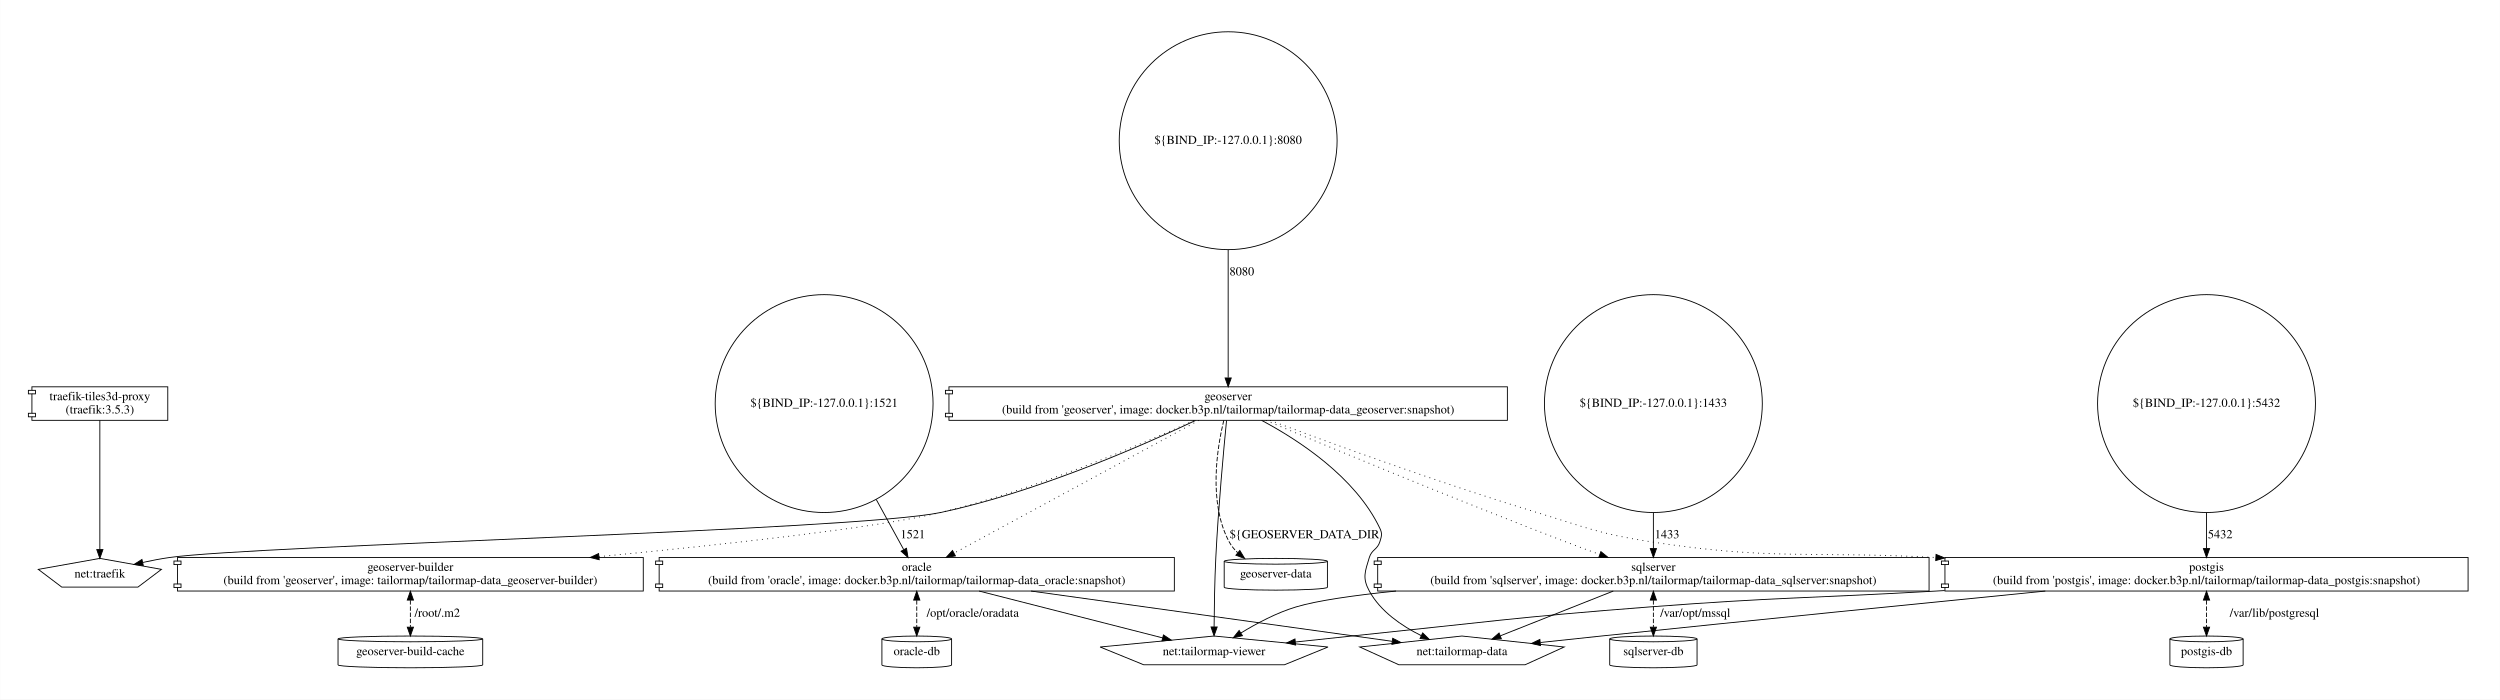
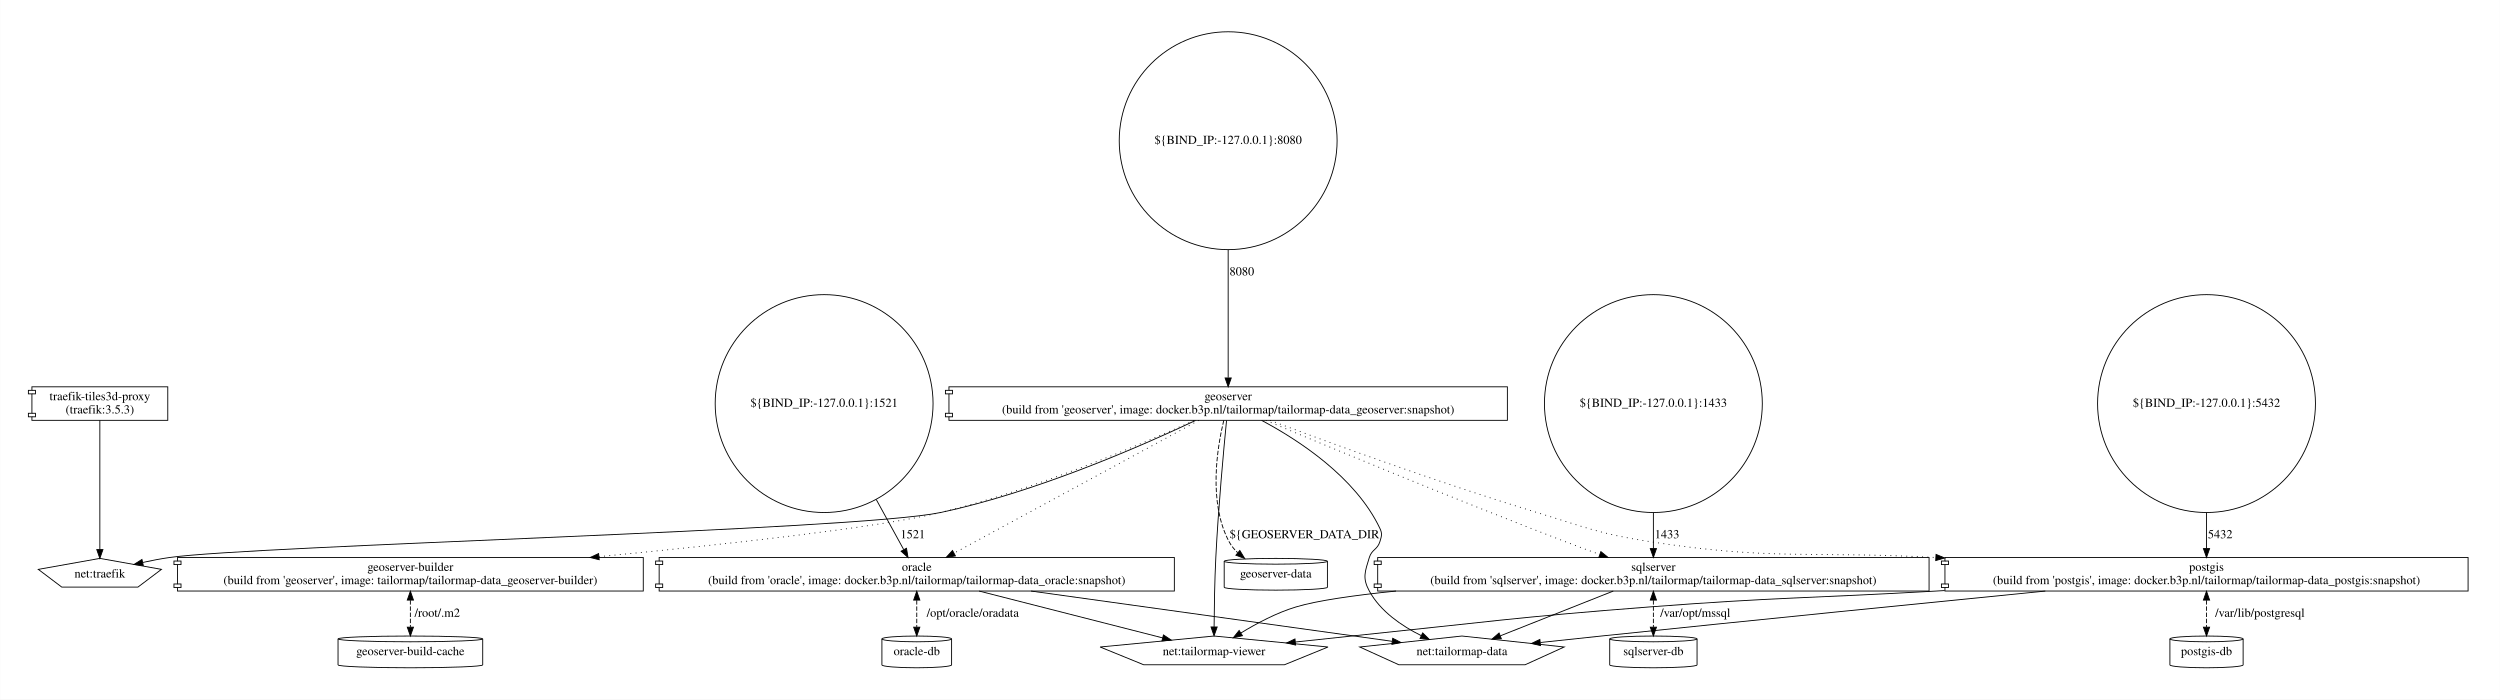
<svg xmlns="http://www.w3.org/2000/svg" width="2834pt" height="793pt" viewBox="0.00 0.00 2833.50 792.96">
  <g id="graph0" class="graph" transform="scale(1 1) rotate(0) translate(36 756.96)">
    <polygon fill="white" stroke="transparent" points="-36,36 -36,-756.96 2797.5,-756.96 2797.5,36 -36,36" />
    <g id="node1" class="node">
      <polygon fill="none" stroke="black" points="2761.5,-125 2168.5,-125 2168.5,-121 2164.5,-121 2164.5,-117 2168.5,-117 2168.5,-95 2164.5,-95 2164.5,-91 2168.5,-91 2168.5,-87 2761.5,-87 2761.5,-125" />
      <polyline fill="none" stroke="black" points="2168.5,-121 2172.5,-121 2172.5,-117 2168.5,-117 " />
      <polyline fill="none" stroke="black" points="2168.5,-95 2172.5,-95 2172.5,-91 2168.5,-91 " />
      <text text-anchor="middle" x="2465" y="-109.8" font-family="Times,serif" font-size="14.00">postgis</text>
      <text text-anchor="middle" x="2465" y="-94.8" font-family="Times,serif" font-size="14.00">(build from 'postgis', image: docker.b3p.nl/tailormap/tailormap-data_postgis:snapshot)</text>
    </g>
    <g id="node2" class="node">
      <polygon fill="none" stroke="black" points="1736.87,-23.56 1621,-36 1505.13,-23.56 1549.39,-3.44 1692.61,-3.44 1736.87,-23.56" />
      <text text-anchor="middle" x="1621" y="-14.3" font-family="Times,serif" font-size="14.00">net:tailormap-data</text>
    </g>
    <g id="edge1" class="edge">
      <path fill="none" stroke="black" d="M2282.25,-86.97C2144.03,-73.24 1949.55,-53.75 1779,-36 1756.63,-33.67 1732.49,-31.1 1709.97,-28.68" />
      <polygon fill="black" stroke="black" points="1710.07,-25.17 1699.75,-27.58 1709.32,-32.13 1710.07,-25.17" />
    </g>
    <g id="node3" class="node">
      <polygon fill="none" stroke="black" points="1469.19,-23.56 1340,-36 1210.81,-23.56 1260.16,-3.44 1419.84,-3.44 1469.19,-23.56" />
      <text text-anchor="middle" x="1340" y="-14.3" font-family="Times,serif" font-size="14.00">net:tailormap-viewer</text>
    </g>
    <g id="edge2" class="edge">
      <path fill="none" stroke="black" d="M2168.21,-87.53C2165.13,-87.35 2162.05,-87.17 2159,-87 2014.57,-78.75 1978.24,-80.03 1834,-69 1683.5,-57.49 1646.14,-51.51 1496,-36 1475.39,-33.87 1453.26,-31.51 1432.32,-29.23" />
      <polygon fill="black" stroke="black" points="1432.48,-25.73 1422.16,-28.13 1431.72,-32.69 1432.48,-25.73" />
    </g>
    <g id="node4" class="node">
      <path fill="none" stroke="black" d="M2506.5,-32.73C2506.5,-34.53 2487.9,-36 2465,-36 2442.1,-36 2423.5,-34.53 2423.5,-32.73 2423.5,-32.73 2423.5,-3.27 2423.5,-3.27 2423.5,-1.47 2442.1,0 2465,0 2487.9,0 2506.5,-1.47 2506.5,-3.27 2506.5,-3.27 2506.5,-32.73 2506.5,-32.73" />
      <path fill="none" stroke="black" d="M2506.5,-32.73C2506.5,-30.92 2487.9,-29.45 2465,-29.45 2442.1,-29.45 2423.5,-30.92 2423.5,-32.73" />
      <text text-anchor="middle" x="2465" y="-14.3" font-family="Times,serif" font-size="14.00">postgis-db</text>
    </g>
    <g id="edge3" class="edge">
      <path fill="none" stroke="black" stroke-dasharray="5,2" d="M2465,-76.58C2465,-66.83 2465,-55.95 2465,-46.3" />
      <polygon fill="black" stroke="black" points="2461.5,-76.76 2465,-86.76 2468.5,-76.76 2461.5,-76.76" />
      <polygon fill="black" stroke="black" points="2468.5,-46.04 2465,-36.04 2461.5,-46.04 2468.5,-46.04" />
-       <text text-anchor="middle" x="2542" y="-57.8" font-family="Times,serif" font-size="14.00">/var/lib/postgresql</text>
+       <text text-anchor="middle" x="2525.5" y="-57.8" font-family="Times,serif" font-size="14.00">/var/lib/postgresql</text>
    </g>
    <g id="node5" class="node">
      <ellipse fill="none" stroke="black" cx="2465" cy="-299.49" rx="123.48" ry="123.48" />
      <text text-anchor="middle" x="2465" y="-295.79" font-family="Times,serif" font-size="14.00">${BIND_IP:-127.0.0.1}:5432</text>
    </g>
    <g id="edge4" class="edge">
      <path fill="none" stroke="black" d="M2465,-175.86C2465,-160.8 2465,-146.71 2465,-135.24" />
      <polygon fill="black" stroke="black" points="2468.5,-135.11 2465,-125.11 2461.5,-135.11 2468.5,-135.11" />
      <text text-anchor="middle" x="2480.5" y="-146.8" font-family="Times,serif" font-size="14.00">5432</text>
    </g>
    <g id="node6" class="node">
      <polygon fill="none" stroke="black" points="2150.5,-125 1525.5,-125 1525.5,-121 1521.5,-121 1521.5,-117 1525.5,-117 1525.5,-95 1521.5,-95 1521.5,-91 1525.5,-91 1525.5,-87 2150.5,-87 2150.5,-125" />
      <polyline fill="none" stroke="black" points="1525.5,-121 1529.5,-121 1529.5,-117 1525.5,-117 " />
      <polyline fill="none" stroke="black" points="1525.5,-95 1529.5,-95 1529.5,-91 1525.5,-91 " />
      <text text-anchor="middle" x="1838" y="-109.8" font-family="Times,serif" font-size="14.00">sqlserver</text>
      <text text-anchor="middle" x="1838" y="-94.8" font-family="Times,serif" font-size="14.00">(build from 'sqlserver', image: docker.b3p.nl/tailormap/tailormap-data_sqlserver:snapshot)</text>
    </g>
    <g id="edge5" class="edge">
      <path fill="none" stroke="black" d="M1792.51,-86.97C1754.86,-72.05 1701.72,-50.99 1664.61,-36.28" />
      <polygon fill="black" stroke="black" points="1665.65,-32.93 1655.06,-32.5 1663.07,-39.44 1665.65,-32.93" />
    </g>
    <g id="edge6" class="edge">
      <path fill="none" stroke="black" d="M1546.28,-86.98C1498.55,-82.12 1456.92,-76.16 1433,-69 1410.87,-62.37 1387.99,-50.15 1370.46,-39.45" />
      <polygon fill="black" stroke="black" points="1372.15,-36.38 1361.81,-34.03 1368.43,-42.31 1372.15,-36.38" />
    </g>
    <g id="node7" class="node">
      <path fill="none" stroke="black" d="M1887.5,-32.73C1887.5,-34.53 1865.31,-36 1838,-36 1810.69,-36 1788.5,-34.53 1788.5,-32.73 1788.5,-32.73 1788.5,-3.27 1788.5,-3.27 1788.5,-1.47 1810.69,0 1838,0 1865.31,0 1887.5,-1.47 1887.5,-3.27 1887.5,-3.27 1887.5,-32.73 1887.5,-32.73" />
      <path fill="none" stroke="black" d="M1887.5,-32.73C1887.5,-30.92 1865.31,-29.45 1838,-29.45 1810.69,-29.45 1788.5,-30.92 1788.5,-32.73" />
      <text text-anchor="middle" x="1838" y="-14.3" font-family="Times,serif" font-size="14.00">sqlserver-db</text>
    </g>
    <g id="edge7" class="edge">
      <path fill="none" stroke="black" stroke-dasharray="5,2" d="M1838,-76.58C1838,-66.83 1838,-55.95 1838,-46.3" />
      <polygon fill="black" stroke="black" points="1834.5,-76.76 1838,-86.76 1841.5,-76.76 1834.5,-76.76" />
      <polygon fill="black" stroke="black" points="1841.5,-46.04 1838,-36.04 1834.5,-46.04 1841.5,-46.04" />
      <text text-anchor="middle" x="1885.5" y="-57.8" font-family="Times,serif" font-size="14.00">/var/opt/mssql</text>
    </g>
    <g id="node8" class="node">
      <ellipse fill="none" stroke="black" cx="1838" cy="-299.49" rx="123.48" ry="123.48" />
      <text text-anchor="middle" x="1838" y="-295.79" font-family="Times,serif" font-size="14.00">${BIND_IP:-127.0.0.1}:1433</text>
    </g>
    <g id="edge8" class="edge">
      <path fill="none" stroke="black" d="M1838,-175.86C1838,-160.8 1838,-146.71 1838,-135.24" />
      <polygon fill="black" stroke="black" points="1841.5,-135.11 1838,-125.11 1834.5,-135.11 1841.5,-135.11" />
      <text text-anchor="middle" x="1853.5" y="-146.8" font-family="Times,serif" font-size="14.00">1433</text>
    </g>
    <g id="node9" class="node">
      <polygon fill="none" stroke="black" points="1295,-125 711,-125 711,-121 707,-121 707,-117 711,-117 711,-95 707,-95 707,-91 711,-91 711,-87 1295,-87 1295,-125" />
      <polyline fill="none" stroke="black" points="711,-121 715,-121 715,-117 711,-117 " />
      <polyline fill="none" stroke="black" points="711,-95 715,-95 715,-91 711,-91 " />
      <text text-anchor="middle" x="1003" y="-109.8" font-family="Times,serif" font-size="14.00">oracle</text>
      <text text-anchor="middle" x="1003" y="-94.8" font-family="Times,serif" font-size="14.00">(build from 'oracle', image: docker.b3p.nl/tailormap/tailormap-data_oracle:snapshot)</text>
    </g>
    <g id="edge9" class="edge">
      <path fill="none" stroke="black" d="M1132.55,-86.97C1256.21,-69.76 1438.54,-44.39 1541.89,-30.01" />
      <polygon fill="black" stroke="black" points="1542.52,-33.45 1551.95,-28.61 1541.56,-26.52 1542.52,-33.45" />
    </g>
    <g id="edge10" class="edge">
      <path fill="none" stroke="black" d="M1073.65,-86.97C1135.41,-71.21 1224.01,-48.6 1281.77,-33.86" />
      <polygon fill="black" stroke="black" points="1282.65,-37.25 1291.48,-31.38 1280.92,-30.46 1282.65,-37.25" />
    </g>
    <g id="node10" class="node">
      <path fill="none" stroke="black" d="M1042.5,-32.73C1042.5,-34.53 1024.8,-36 1003,-36 981.2,-36 963.5,-34.53 963.5,-32.73 963.5,-32.73 963.5,-3.27 963.5,-3.27 963.5,-1.47 981.2,0 1003,0 1024.8,0 1042.5,-1.47 1042.5,-3.27 1042.5,-3.27 1042.5,-32.73 1042.5,-32.73" />
      <path fill="none" stroke="black" d="M1042.5,-32.73C1042.5,-30.92 1024.8,-29.45 1003,-29.45 981.2,-29.45 963.5,-30.92 963.5,-32.73" />
      <text text-anchor="middle" x="1003" y="-14.3" font-family="Times,serif" font-size="14.00">oracle-db</text>
    </g>
    <g id="edge11" class="edge">
      <path fill="none" stroke="black" stroke-dasharray="5,2" d="M1003,-76.58C1003,-66.83 1003,-55.95 1003,-46.3" />
      <polygon fill="black" stroke="black" points="999.5,-76.76 1003,-86.76 1006.5,-76.76 999.5,-76.76" />
      <polygon fill="black" stroke="black" points="1006.5,-46.04 1003,-36.04 999.5,-46.04 1006.5,-46.04" />
      <text text-anchor="middle" x="1066.5" y="-57.8" font-family="Times,serif" font-size="14.00">/opt/oracle/oradata</text>
    </g>
    <g id="node11" class="node">
      <ellipse fill="none" stroke="black" cx="898" cy="-299.49" rx="123.48" ry="123.48" />
      <text text-anchor="middle" x="898" y="-295.79" font-family="Times,serif" font-size="14.00">${BIND_IP:-127.0.0.1}:1521</text>
    </g>
    <g id="edge12" class="edge">
      <path fill="none" stroke="black" d="M957.1,-190.71C968.68,-169.58 979.83,-149.25 988.24,-133.91" />
      <polygon fill="black" stroke="black" points="991.36,-135.5 993.1,-125.05 985.23,-132.13 991.36,-135.5" />
      <text text-anchor="middle" x="998.5" y="-146.8" font-family="Times,serif" font-size="14.00">1521</text>
    </g>
    <g id="node12" class="node">
      <polygon fill="none" stroke="black" points="693,-125 165,-125 165,-121 161,-121 161,-117 165,-117 165,-95 161,-95 161,-91 165,-91 165,-87 693,-87 693,-125" />
      <polyline fill="none" stroke="black" points="165,-121 169,-121 169,-117 165,-117 " />
      <polyline fill="none" stroke="black" points="165,-95 169,-95 169,-91 165,-91 " />
      <text text-anchor="middle" x="429" y="-109.8" font-family="Times,serif" font-size="14.00">geoserver-builder</text>
      <text text-anchor="middle" x="429" y="-94.8" font-family="Times,serif" font-size="14.00">(build from 'geoserver', image: tailormap/tailormap-data_geoserver-builder)</text>
    </g>
    <g id="node13" class="node">
      <path fill="none" stroke="black" d="M511,-32.73C511,-34.53 474.25,-36 429,-36 383.75,-36 347,-34.53 347,-32.73 347,-32.73 347,-3.27 347,-3.27 347,-1.47 383.75,0 429,0 474.25,0 511,-1.47 511,-3.27 511,-3.27 511,-32.73 511,-32.73" />
      <path fill="none" stroke="black" d="M511,-32.73C511,-30.92 474.25,-29.45 429,-29.45 383.75,-29.45 347,-30.92 347,-32.73" />
      <text text-anchor="middle" x="429" y="-14.3" font-family="Times,serif" font-size="14.00">geoserver-build-cache</text>
    </g>
    <g id="edge13" class="edge">
      <path fill="none" stroke="black" stroke-dasharray="5,2" d="M429,-76.58C429,-66.83 429,-55.95 429,-46.3" />
      <polygon fill="black" stroke="black" points="425.5,-76.76 429,-86.76 432.5,-76.76 425.5,-76.76" />
      <polygon fill="black" stroke="black" points="432.5,-46.04 429,-36.04 425.5,-46.04 432.5,-46.04" />
      <text text-anchor="middle" x="459.5" y="-57.8" font-family="Times,serif" font-size="14.00">/root/.m2</text>
    </g>
    <g id="node14" class="node">
      <polygon fill="none" stroke="black" points="1672.5,-318.49 1039.5,-318.49 1039.5,-314.49 1035.5,-314.49 1035.5,-310.49 1039.5,-310.49 1039.5,-288.49 1035.5,-288.49 1035.5,-284.49 1039.5,-284.49 1039.5,-280.49 1672.5,-280.49 1672.5,-318.49" />
      <polyline fill="none" stroke="black" points="1039.5,-314.49 1043.5,-314.49 1043.5,-310.49 1039.5,-310.49 " />
      <polyline fill="none" stroke="black" points="1039.5,-288.49 1043.5,-288.49 1043.5,-284.49 1039.5,-284.49 " />
      <text text-anchor="middle" x="1356" y="-303.29" font-family="Times,serif" font-size="14.00">geoserver</text>
      <text text-anchor="middle" x="1356" y="-288.29" font-family="Times,serif" font-size="14.00">(build from 'geoserver', image: docker.b3p.nl/tailormap/tailormap-data_geoserver:snapshot)</text>
    </g>
    <g id="edge20" class="edge">
      <path fill="none" stroke="black" stroke-dasharray="1,5" d="M1403.42,-280.46C1470.32,-255.36 1596.49,-209.21 1706,-176 1762.22,-158.95 1775.94,-152 1834,-143 1973.75,-121.33 2012.83,-132.71 2158.03,-125.03" />
      <polygon fill="black" stroke="black" points="2158.42,-128.52 2168.21,-124.47 2158.04,-121.53 2158.42,-128.52" />
    </g>
    <g id="edge14" class="edge">
      <path fill="none" stroke="black" d="M1393.9,-280.45C1435.62,-258.24 1500.4,-216.17 1528,-158 1530.86,-151.98 1529.93,-149.38 1528,-143 1525.21,-133.8 1518.79,-134.2 1516,-125 1511.11,-108.84 1507.93,-101.84 1516,-87 1528.57,-63.88 1552.77,-47.41 1574.77,-36.48" />
      <polygon fill="black" stroke="black" points="1576.47,-39.55 1584.03,-32.12 1573.49,-33.21 1576.47,-39.55" />
    </g>
    <g id="edge15" class="edge">
      <path fill="none" stroke="black" d="M1354.16,-280.28C1351.05,-248.71 1344.82,-181.74 1342,-125 1340.67,-98.27 1340.21,-67.7 1340.05,-46.28" />
      <polygon fill="black" stroke="black" points="1343.55,-46.25 1340,-36.27 1336.55,-46.29 1343.55,-46.25" />
    </g>
    <g id="edge22" class="edge">
      <path fill="none" stroke="black" stroke-dasharray="1,5" d="M1398.74,-280.42C1469.12,-250.83 1613.98,-190.54 1738,-143 1750.56,-138.18 1764.08,-133.19 1776.99,-128.51" />
      <polygon fill="black" stroke="black" points="1778.5,-131.69 1786.72,-125 1776.13,-125.1 1778.5,-131.69" />
    </g>
    <g id="edge21" class="edge">
      <path fill="none" stroke="black" stroke-dasharray="1,5" d="M1322.79,-280.47C1258.4,-245.55 1116.68,-168.67 1045.52,-130.07" />
      <polygon fill="black" stroke="black" points="1046.84,-126.8 1036.38,-125.11 1043.5,-132.95 1046.84,-126.8" />
    </g>
    <g id="edge19" class="edge">
      <path fill="none" stroke="black" stroke-dasharray="1,5" d="M1317.34,-280.4C1257.27,-253.12 1137.26,-201.89 1030,-176 958.46,-158.73 785.15,-139.69 642.93,-126" />
      <polygon fill="black" stroke="black" points="643.03,-122.49 632.74,-125.02 642.36,-129.46 643.03,-122.49" />
    </g>
    <g id="node15" class="node">
      <polygon fill="none" stroke="black" points="146.79,-111.56 77,-124 7.21,-111.56 33.87,-91.44 120.13,-91.44 146.79,-111.56" />
      <text text-anchor="middle" x="77" y="-102.3" font-family="Times,serif" font-size="14.00">net:traefik</text>
    </g>
    <g id="edge16" class="edge">
      <path fill="none" stroke="black" d="M1318.97,-280.35C1259.63,-252.25 1138.83,-199.07 1030,-176 934.84,-155.83 252.31,-138.69 156,-125 146.08,-123.59 135.56,-121.57 125.54,-119.39" />
      <polygon fill="black" stroke="black" points="126.26,-115.96 115.74,-117.17 124.72,-122.79 126.26,-115.96" />
    </g>
    <g id="node16" class="node">
      <path fill="none" stroke="black" d="M1468.5,-120.73C1468.5,-122.53 1442.28,-124 1410,-124 1377.72,-124 1351.5,-122.53 1351.5,-120.73 1351.5,-120.73 1351.5,-91.27 1351.5,-91.27 1351.5,-89.47 1377.72,-88 1410,-88 1442.28,-88 1468.5,-89.47 1468.5,-91.27 1468.5,-91.27 1468.5,-120.73 1468.5,-120.73" />
      <path fill="none" stroke="black" d="M1468.5,-120.73C1468.5,-118.92 1442.28,-117.45 1410,-117.45 1377.72,-117.45 1351.5,-118.92 1351.5,-120.73" />
      <text text-anchor="middle" x="1410" y="-102.3" font-family="Times,serif" font-size="14.00">geoserver-data</text>
    </g>
    <g id="edge17" class="edge">
      <path fill="none" stroke="black" stroke-dasharray="5,2" d="M1351,-280.4C1343.65,-249.97 1333.23,-187.53 1357,-143 1359.49,-138.34 1362.88,-134.16 1366.76,-130.46" />
      <polygon fill="black" stroke="black" points="1369.21,-132.97 1374.69,-123.91 1364.75,-127.58 1369.21,-132.97" />
      <text text-anchor="middle" x="1442.5" y="-146.8" font-family="Times,serif" font-size="14.00">${GEOSERVER_DATA_DIR</text>
    </g>
    <g id="node17" class="node">
      <ellipse fill="none" stroke="black" cx="1356" cy="-597.47" rx="123.48" ry="123.48" />
      <text text-anchor="middle" x="1356" y="-593.77" font-family="Times,serif" font-size="14.00">${BIND_IP:-127.0.0.1}:8080</text>
    </g>
    <g id="edge18" class="edge">
      <path fill="none" stroke="black" d="M1356,-473.94C1356,-420.51 1356,-362.5 1356,-328.94" />
      <polygon fill="black" stroke="black" points="1359.5,-328.54 1356,-318.54 1352.5,-328.54 1359.5,-328.54" />
      <text text-anchor="middle" x="1371.5" y="-444.78" font-family="Times,serif" font-size="14.00">8080</text>
    </g>
    <g id="node18" class="node">
      <polygon fill="none" stroke="black" points="154,-318.49 0,-318.49 0,-314.49 -4,-314.49 -4,-310.49 0,-310.49 0,-288.49 -4,-288.49 -4,-284.49 0,-284.49 0,-280.49 154,-280.49 154,-318.49" />
      <polyline fill="none" stroke="black" points="0,-314.49 4,-314.49 4,-310.49 0,-310.49 " />
      <polyline fill="none" stroke="black" points="0,-288.49 4,-288.49 4,-284.49 0,-284.49 " />
      <text text-anchor="middle" x="77" y="-303.29" font-family="Times,serif" font-size="14.00">traefik-tiles3d-proxy</text>
      <text text-anchor="middle" x="77" y="-288.29" font-family="Times,serif" font-size="14.00">(traefik:3.5.3)</text>
    </g>
    <g id="edge23" class="edge">
      <path fill="none" stroke="black" d="M77,-280.47C77,-246.7 77,-173.71 77,-134.02" />
      <polygon fill="black" stroke="black" points="80.5,-134 77,-124 73.5,-134 80.5,-134" />
    </g>
  </g>
</svg>
